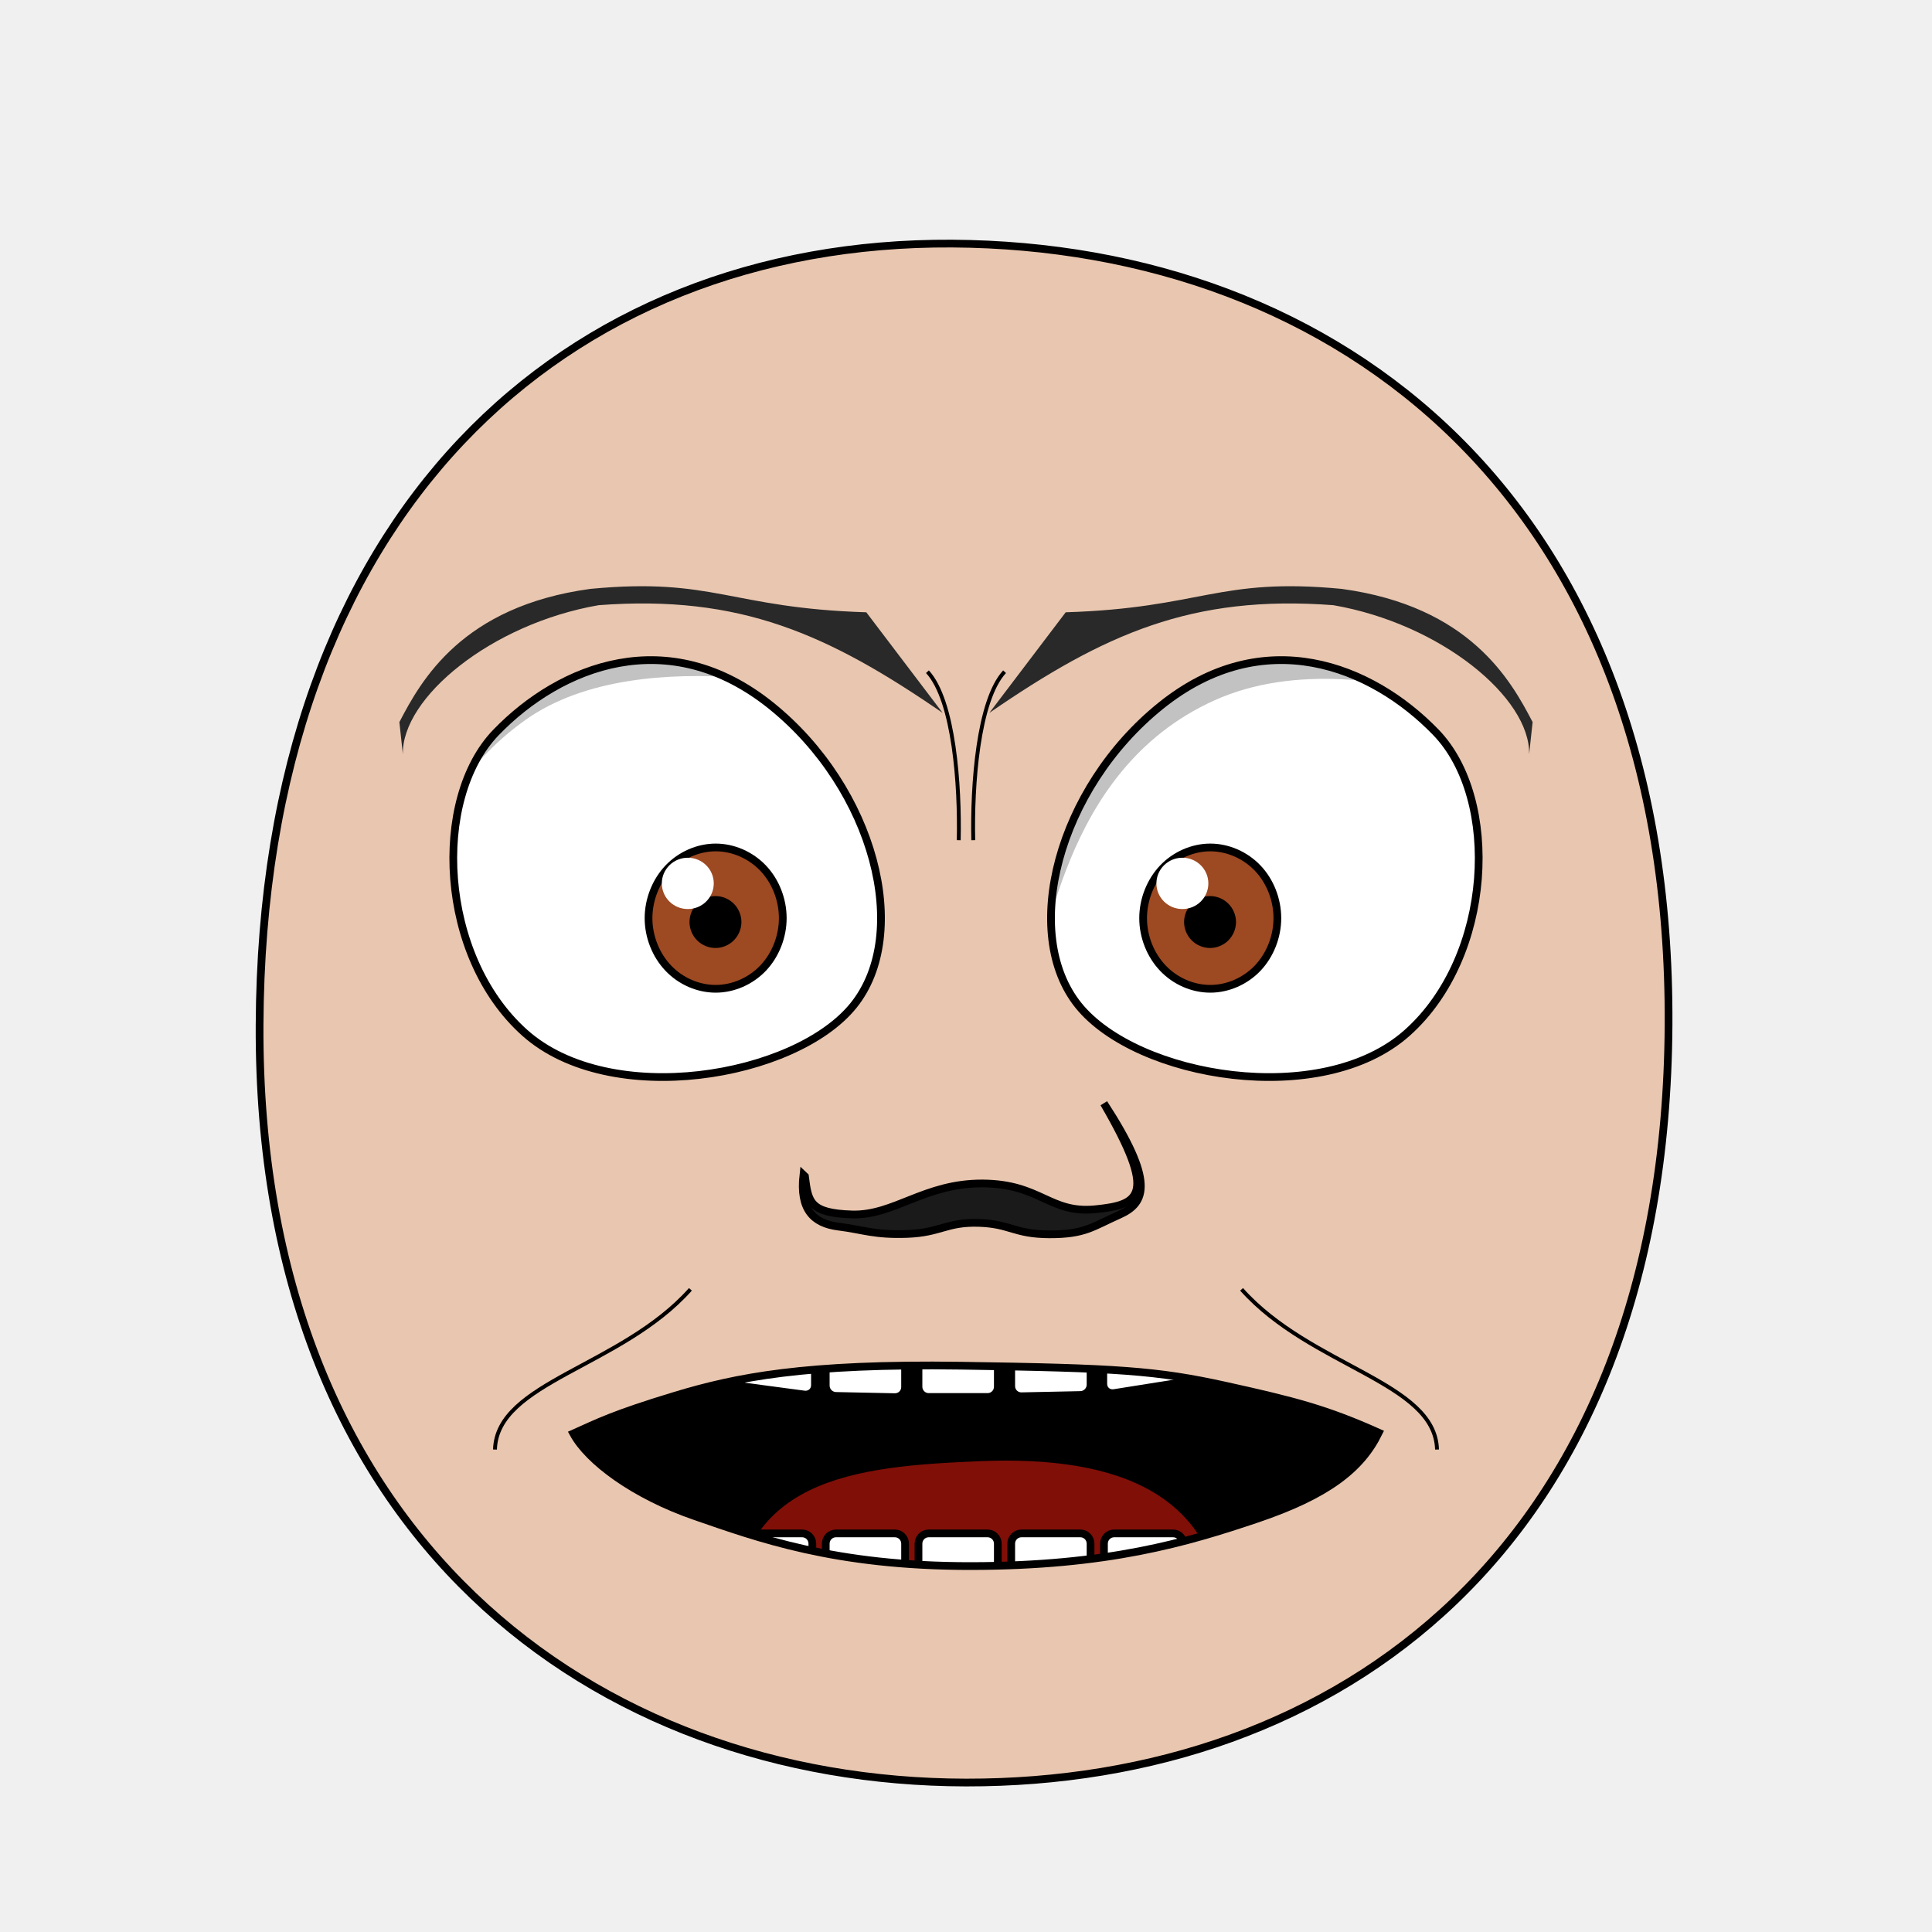
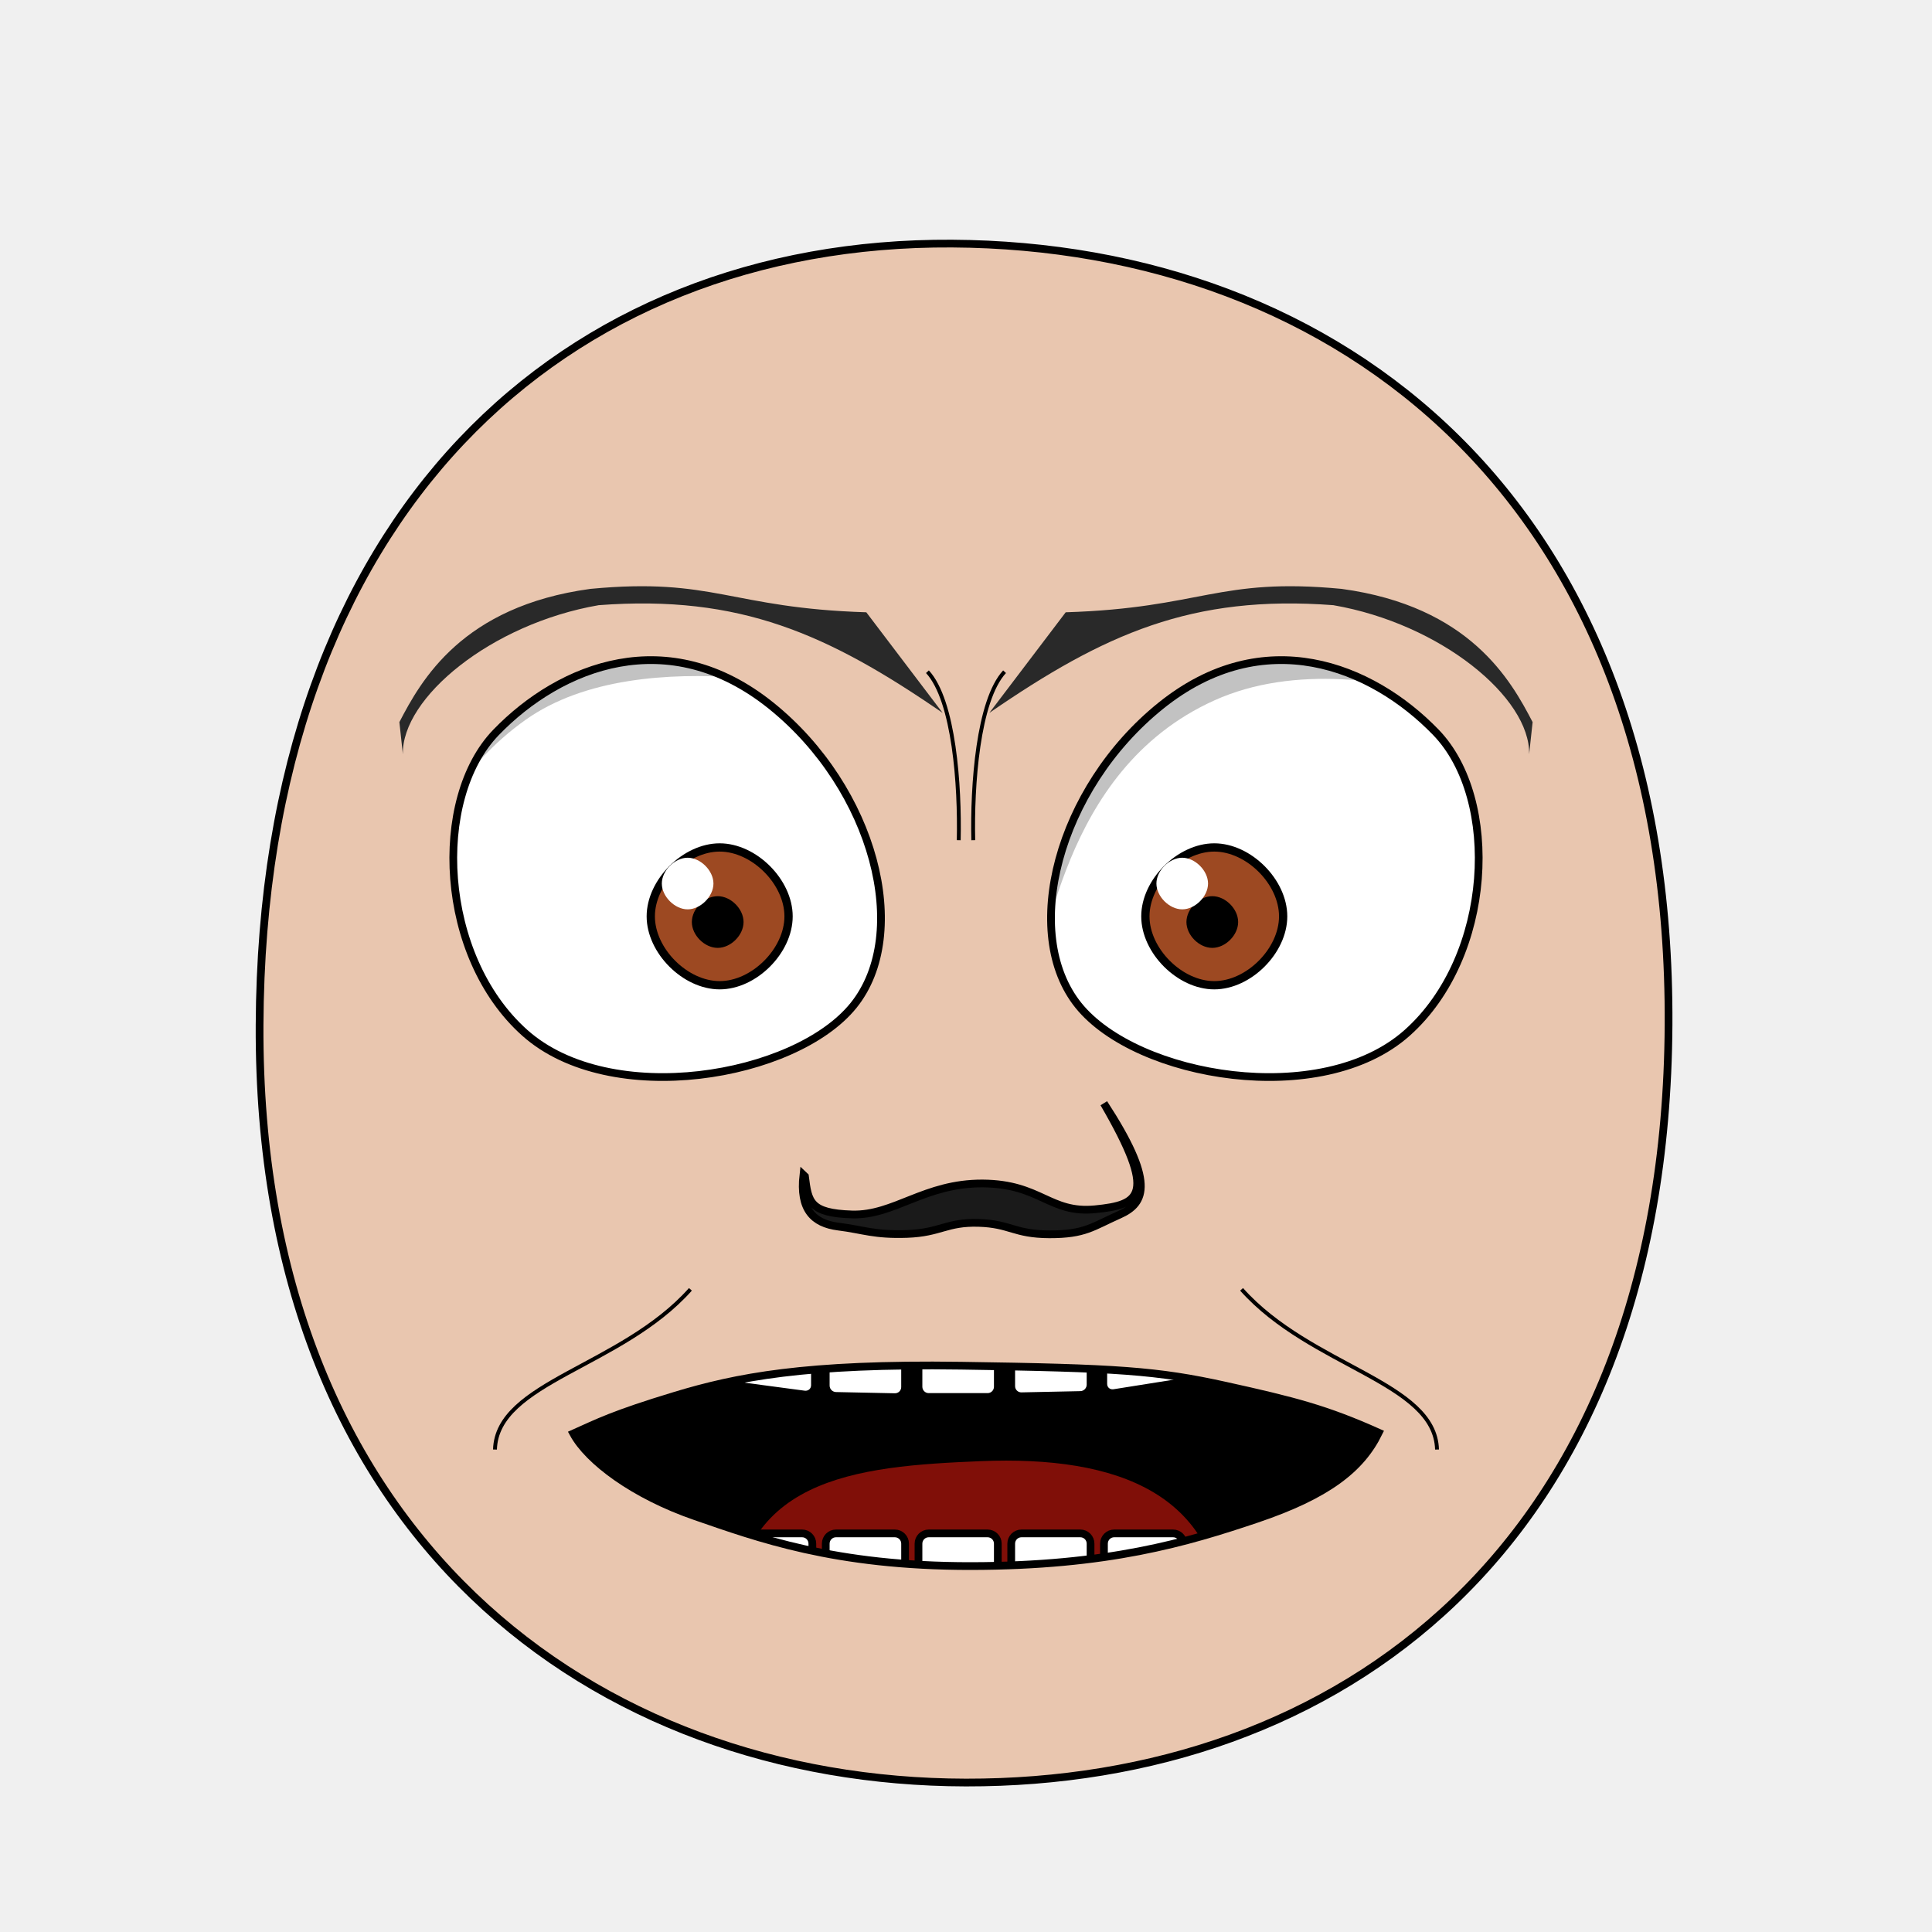
<svg xmlns="http://www.w3.org/2000/svg" xmlns:xlink="http://www.w3.org/1999/xlink" version="1.1" width="100%" height="100%" id="emoticon-front-view" viewBox="0 0 250 250">
  <defs id="defs">
    <clipPath id="clipPath-left-eye">
      <use transform="matrix(1,0,0,1,0,0)" id="use-left-eye-outline-1" y="0" height="1" xlink:href="#left-eye-outline" width="1" x="0">
</use>
    </clipPath>
    <clipPath id="clipPath-right-eye">
-       <use transform="matrix(-1,0,0,1,250,0)" x="0" width="250" xlink:href="#left-eye-outline" height="250" y="0" id="use-left-eye-outline-2">
+       <use transform="matrix(-1,0,0,1,250,0)" morph="fixed" x="0" width="250" xlink:href="#left-eye-outline" height="250" y="0" id="use-left-eye-outline-2">
</use>
    </clipPath>
    <clipPath clipPathUnits="userSpaceOnUse" id="clipPath-mouth">
      <use transform="matrix(1,0,0,1,0,0)" width="250" id="use-mouth-outline" xlink:href="#mouth-outline" x="0" y="0" height="250">
</use>
    </clipPath>
  </defs>
  <g id="head">
    <path style="fill:#e9c6af;stroke:#000000;stroke-width:1;stroke-opacity:1" d="M 124.98,230.66 C 172.77,230.75 215.51,200.57 215.91,132.64 216.29,64.72 173.26,31.81 123.18,31.52 73.1,31.24 33.88,66.28 33.59,132.65 33.3,199.01 77.19,230.57 124.98,230.66 Z" id="head-outline">
</path>
  </g>
  <g id="left-eye">
    <path style="fill:#ffffff;stroke:#000000;stroke-width:1;stroke-miterlimit:4;stroke-opacity:1;stroke-dasharray:none" d="M 99.8,91.33 C 113.11,102.05 117.99,120.75 110.44,130.11 102.88,139.47 78.98,143.54 67.9,133.64 56.81,123.74 55.85,103.4 64.19,94.77 72.53,86.14 86.48,80.6 99.8,91.33 Z" id="left-eye-outline">
</path>
    <g id="left-eyeball" clip-path="url(#clipPath-left-eye)">
      <g id="left-lens">
-         <path style="fill:#9d4922;fill-opacity:1;stroke:#000000;stroke-width:1;stroke-miterlimit:4;stroke-opacity:1;stroke-dasharray:none" d="m 101.29,118.81 c 0,2.39 -0.94,4.77 -2.54,6.46 -1.61,1.69 -3.87,2.68 -6.14,2.68 -2.27,0 -4.53,-0.98 -6.14,-2.68 -1.61,-1.69 -2.55,-4.07 -2.55,-6.46 0,-2.39 0.94,-4.77 2.55,-6.47 1.61,-1.69 3.87,-2.68 6.14,-2.68 2.28,0 4.53,0.99 6.14,2.68 1.61,1.69 2.54,4.07 2.54,6.47 z" id="iris">
+         <path d="M 1,0.5 C 1,0.75 0.75,1 0.5,1 0.25,1 0,0.75 0,0.5 0,0.25 0.25,0 0.5,0 0.75,0 1,0.25 1,0.5 z" transform="matrix(17.83,0,0,17.83,84.21,109.66)" style="fill:#9d4922;fill-opacity:1;stroke:#000000;stroke-width:0.06;stroke-miterlimit:4;stroke-opacity:1;stroke-dasharray:none" morph="relative" id="iris">
</path>
-         <path style="fill:#000000;fill-opacity:1;stroke:#000000;stroke-width:1;stroke-miterlimit:4;stroke-opacity:1;stroke-dasharray:none" d="m 95.44,119.31 c 0,0.75 -0.31,1.49 -0.84,2.02 -0.53,0.53 -1.27,0.84 -2.02,0.84 -0.75,0 -1.49,-0.31 -2.02,-0.84 -0.53,-0.53 -0.84,-1.27 -0.84,-2.02 0,-0.75 0.31,-1.49 0.84,-2.02 0.53,-0.53 1.27,-0.84 2.02,-0.84 0.75,0 1.49,0.31 2.02,0.84 0.53,0.53 0.84,1.27 0.84,2.02 z" id="pupil">
+         <path d="M 1,0.5 C 1,0.75 0.75,1 0.5,1 0.25,1 0,0.75 0,0.5 0,0.25 0.25,0 0.5,0 0.75,0 1,0.25 1,0.5 z" transform="matrix(5.72,0,0,5.72,90.01,116.45)" style="fill:#000000;fill-opacity:1;stroke:#000000;stroke-width:0.17;stroke-miterlimit:4;stroke-opacity:1;stroke-dasharray:none" morph="relative" id="pupil">
</path>
-         <path style="fill:#ffffff;fill-opacity:1;stroke:none" d="m 92.36,114.31 c 0,1.84 -1.5,3.32 -3.36,3.32 -1.85,0 -3.36,-1.48 -3.36,-3.32 0,-1.83 1.51,-3.32 3.36,-3.32 1.86,0 3.36,1.49 3.36,3.32 z" id="glare">
+         <path d="M 1,0.5 C 1,0.75 0.75,1 0.5,1 0.25,1 0,0.75 0,0.5 0,0.25 0.25,0 0.5,0 0.75,0 1,0.25 1,0.5 z" transform="matrix(6.68,0,0,6.68,85.64,110.99)" style="fill:#ffffff;fill-opacity:1;stroke:none" morph="transform-only" id="glare">
</path>
      </g>
-       <path style="opacity:0.24;fill:#000000;stroke:#000000;stroke-width:0px;stroke-linecap:butt;stroke-linejoin:miter;stroke-opacity:1" d="m 49.87,128.61 -0.45,-35.97 55.27,-20.11 6.91,17.76 c 0,0 -28.34,-7.91 -43.54,2.82 -17.19,12.14 -18.2,35.49 -18.2,35.49 z" id="left-lid-shadow">
+       <path style="opacity:0.24;fill:#000000;stroke:#000000;stroke-width:0px;stroke-linecap:butt;stroke-linejoin:miter;stroke-opacity:1" d="M 49.87,128.61 49.42,92.64 104.69,72.53 111.6,90.29 C 111.6,90.29 83.26,82.38 68.06,93.11 50.87,105.25 49.86,128.6 49.86,128.6 Z" id="left-lid-shadow">
</path>
    </g>
  </g>
  <g id="right-eye">
-     <use transform="matrix(-1,0,0,1,250,0)" x="0" width="250" xlink:href="#left-eye-outline" height="250" y="0" id="right-eye-outline">
+     <use transform="matrix(-1,0,0,1,250,0)" morph="fixed" x="0" width="250" xlink:href="#left-eye-outline" height="250" y="0" id="right-eye-outline">
</use>
    <g id="right-eyeball" clip-path="url(#clipPath-right-eye)">
-       <use transform="matrix(1,0,0,1,64,0)" x="0" width="1" xlink:href="#left-lens" height="1" y="0" id="right-lens">
+       <use transform="matrix(1,0,0,1,64,0)" morph="fixed" x="0" width="1" xlink:href="#left-lens" height="1" y="0" id="right-lens">
</use>
-       <path style="opacity:0.24;fill:#000000;stroke:#000000;stroke-width:0px;stroke-linecap:butt;stroke-linejoin:miter;stroke-miterlimit:4;stroke-opacity:1;stroke-dasharray:none" d="m 133.17,125.37 -6.48,-34.38 66.22,-19.45 14.67,26.58 c 0,0 -29.9,-16.73 -50.42,-7.5 -20.52,9.23 -21.17,33.9 -23.98,34.76 z" id="right-lid-shadow">
+       <path style="opacity:0.24;fill:#000000;stroke:#000000;stroke-width:0px;stroke-linecap:butt;stroke-linejoin:miter;stroke-miterlimit:4;stroke-opacity:1;stroke-dasharray:none" d="M 133.17,125.37 126.69,90.99 192.91,71.54 207.58,98.12 C 207.58,98.12 177.68,81.39 157.16,90.62 136.64,99.85 135.99,124.52 133.18,125.38 Z" id="right-lid-shadow">
</path>
    </g>
  </g>
  <path style="fill:#292929;fill-opacity:1;fill-rule:nonzero;stroke-width:1;stroke-miterlimit:121.8;stroke-opacity:-17.56;stroke-dasharray:none" d="M 121.98,92.25 C 107.13,82.03 95.77,76.93 77.47,78.31 63.55,80.72 51.97,90.29 52.13,97.6 L 51.68,93.44 C 54.49,88.04 59.79,78.46 76.4,76.2 92.39,74.68 94.48,78.68 112.1,79.23 Z" id="left-eye-brow">
</path>
  <g id="nose">
    <path style="fill:#1a1a1a;stroke:#000000;stroke-width:1;stroke-miterlimit:4;stroke-dasharray:none" d="M 104.16,152.22 C 104.58,155.51 104.77,156.98 110.24,157.15 115.71,157.32 119.6,153.1 127.15,153.14 134.68,153.19 135.8,157.05 141.7,156.48 147.61,155.9 149.75,154.68 142.84,142.77 149.43,152.87 148.32,155.65 144.84,157.19 141.37,158.73 140.4,159.73 135.79,159.72 131.19,159.7 130.76,158.36 126.62,158.24 122.46,158.12 121.72,159.51 117.4,159.67 113.08,159.82 111.76,159.13 108.49,158.72 105.23,158.31 103.45,156.48 103.96,152.03 Z" id="nose-outline">
</path>
  </g>
  <use transform="matrix(-1,0,0,1,250,0)" id="right-eye-brow" y="0" height="250" xlink:href="#left-eye-brow" width="250" x="0">
</use>
  <g id="mouth">
    <g clip-path="url(#clipPath-mouth)" id="mouth-interior">
      <rect style="fill:#000000;fill-opacity:1;stroke:none" y="159.934" height="66.556" id="mouth-background" width="119.944" x="68.16">
</rect>
-       <path style="fill:#800f08;fill-opacity:1;stroke:none" d="m 94.84,211.42 c -0.33,-20.3 15.89,-21.68 32.12,-22.35 17.55,-0.71 31.46,4.04 31.46,22.35 -21.19,0 -42.38,0 -63.58,0 z" id="tongue">
+       <path style="fill:#800f08;fill-opacity:1;stroke:none" d="M 94.84,211.42 C 94.51,191.12 110.73,189.74 126.96,189.07 144.51,188.36 158.42,193.11 158.42,211.42 137.23,211.42 116.04,211.42 94.84,211.42 Z" id="tongue">
</path>
      <g transform="matrix(1,0,0,1,0.5,-6.68)" id="upper-teeth" morph="fix-children">
        <rect style="fill:#ffffff;fill-opacity:1;stroke:#000000;stroke-width:1.004;stroke-opacity:1" id="tooth-02" height="15.123" y="158.195" rx="1.336" transform="matrix(0.991225,0.1321854,0,1,0,0)" ry="1.325" x="95.524" width="10.356">
</rect>
        <rect style="fill:#ffffff;fill-opacity:1;stroke:#000000;stroke-width:1;stroke-opacity:1" ry="1.325" x="106.375" width="10.267" id="tooth-03" transform="matrix(0.999781,0.02092668,0,1,0,0)" height="15.123" y="169.934" rx="1.325">
</rect>
        <rect style="fill:#ffffff;fill-opacity:1;stroke:#000000;stroke-opacity:1" id="tooth-04" height="15.123" y="172.327" rx="1.325" ry="1.325" x="118.352" width="10.265">
</rect>
        <rect style="fill:#ffffff;fill-opacity:1;stroke:#000000;stroke-width:1;stroke-opacity:1" ry="1.325" x="130.381" width="10.267" id="tooth-05" transform="matrix(0.999781,-0.02092669,0,1,0,0)" height="15.123" y="174.986" rx="1.325">
</rect>
        <rect style="fill:#ffffff;fill-opacity:1;stroke:#000000;stroke-width:1.006;stroke-opacity:1" id="tooth-06" height="15.123" y="194.646" rx="1.341" transform="matrix(0.9876076,-0.1569434,0,1,0,0)" ry="1.325" x="144.054" width="10.394">
</rect>
      </g>
-       <g transform="matrix(1,0,0,1,0.5,26.33)" id="lower-teeth">
-         <rect style="fill:#ffffff;fill-opacity:1;stroke:#000000;stroke-opacity:1" rx="1.325" y="172.091" height="15.123" id="tooth-09" width="10.265" x="94.352" ry="1.325">
+       <g transform="matrix(1,0,0,1,0.5,26.33)" morph="fix-children" id="lower-teeth">
+         <rect rx="1.325" y="172.091" height="15.123" id="tooth-09" width="10.265" x="94.352" ry="1.325" style="fill:#ffffff;fill-opacity:1;stroke:#000000;stroke-opacity:1">
</rect>
-         <rect style="fill:#ffffff;fill-opacity:1;stroke:#000000;stroke-opacity:1" width="10.265" x="106.352" ry="1.325" rx="1.325" y="172.091" height="15.123" id="tooth-10">
+         <rect width="10.265" x="106.352" ry="1.325" rx="1.325" y="172.091" height="15.123" id="tooth-10" style="fill:#ffffff;fill-opacity:1;stroke:#000000;stroke-opacity:1">
</rect>
-         <rect style="fill:#ffffff;fill-opacity:1;stroke:#000000;stroke-opacity:1" rx="1.325" y="172.091" height="15.123" id="tooth-11" width="10.265" x="118.352" ry="1.325">
+         <rect rx="1.325" y="172.091" height="15.123" id="tooth-11" width="10.265" x="118.352" ry="1.325" style="fill:#ffffff;fill-opacity:1;stroke:#000000;stroke-opacity:1">
</rect>
-         <rect style="fill:#ffffff;fill-opacity:1;stroke:#000000;stroke-opacity:1" width="10.265" x="130.352" ry="1.325" rx="1.325" y="172.091" height="15.123" id="tooth-12">
+         <rect width="10.265" x="130.352" ry="1.325" rx="1.325" y="172.091" height="15.123" id="tooth-12" style="fill:#ffffff;fill-opacity:1;stroke:#000000;stroke-opacity:1">
</rect>
-         <rect style="fill:#ffffff;fill-opacity:1;stroke:#000000;stroke-opacity:1" rx="1.325" y="172.091" height="15.123" id="tooth-13" width="10.265" x="142.352" ry="1.325">
+         <rect rx="1.325" y="172.091" height="15.123" id="tooth-13" width="10.265" x="142.352" ry="1.325" style="fill:#ffffff;fill-opacity:1;stroke:#000000;stroke-opacity:1">
</rect>
      </g>
    </g>
    <path style="fill:none;stroke:#000000;stroke-width:1px;stroke-miterlimit:4;stroke-opacity:1" d="M 178.41,185.39 C 176.11,190.1 171.7,193.48 162.64,196.54 153.58,199.6 143.34,202.63 125.64,202.65 107.94,202.67 97.97,198.97 89.97,196.21 81.97,193.45 76.1,189.03 74.19,185.5 77.32,184.1 79.36,183.02 87.32,180.61 95.28,178.2 104.21,176.43 124.35,176.72 144.56,177.01 149.75,177.36 158.62,179.32 167.49,181.28 171.61,182.34 178.41,185.39 Z" id="mouth-outline">
</path>
  </g>
  <g id="wrinkles">
-     <path style="fill:none;stroke:#000000;stroke-width:0.5;stroke-linecap:butt;stroke-linejoin:miter;stroke-miterlimit:4;stroke-opacity:1;stroke-dasharray:none" d="m 120.01,86.92 c 3.45,3.74 4.21,14.75 4.05,21.8" id="wrinkle-left-brow">
+     <path style="fill:none;stroke:#000000;stroke-width:0.5;stroke-linecap:butt;stroke-linejoin:miter;stroke-miterlimit:4;stroke-opacity:1;stroke-dasharray:none" d="M 120.01,86.92 C 123.46,90.66 124.22,101.67 124.06,108.72" id="wrinkle-left-brow">
</path>
-     <path style="fill:none;stroke:#000000;stroke-width:0.5;stroke-linecap:butt;stroke-linejoin:miter;stroke-miterlimit:4;stroke-opacity:1;stroke-dasharray:none" d="m 64.05,187.57 c 0.25,-8.75 16.32,-10.67 25.29,-20.73" id="wrinkle-left-cheek">
+     <path style="fill:none;stroke:#000000;stroke-width:0.5;stroke-linecap:butt;stroke-linejoin:miter;stroke-miterlimit:4;stroke-opacity:1;stroke-dasharray:none" d="M 64.05,187.57 C 64.3,178.82 80.37,176.9 89.34,166.84" id="wrinkle-left-cheek">
</path>
-     <use transform="matrix(-1,0,0,1,250,0)" width="250" id="wrinkle-right-brow" xlink:href="#wrinkle-left-brow" x="0" y="0" height="250">
+     <use transform="matrix(-1,0,0,1,250,0)" width="250" id="wrinkle-right-brow" xlink:href="#wrinkle-left-brow" x="0" y="0" height="250" morph="fixed">
</use>
-     <use transform="matrix(-1,0,0,1,250,0)" width="250" id="wrinkle-right-cheek" xlink:href="#wrinkle-left-cheek" x="0" y="0" height="250">
+     <use transform="matrix(-1,0,0,1,250,0)" width="250" id="wrinkle-right-cheek" xlink:href="#wrinkle-left-cheek" x="0" y="0" height="250" morph="fixed">
</use>
  </g>
</svg>
